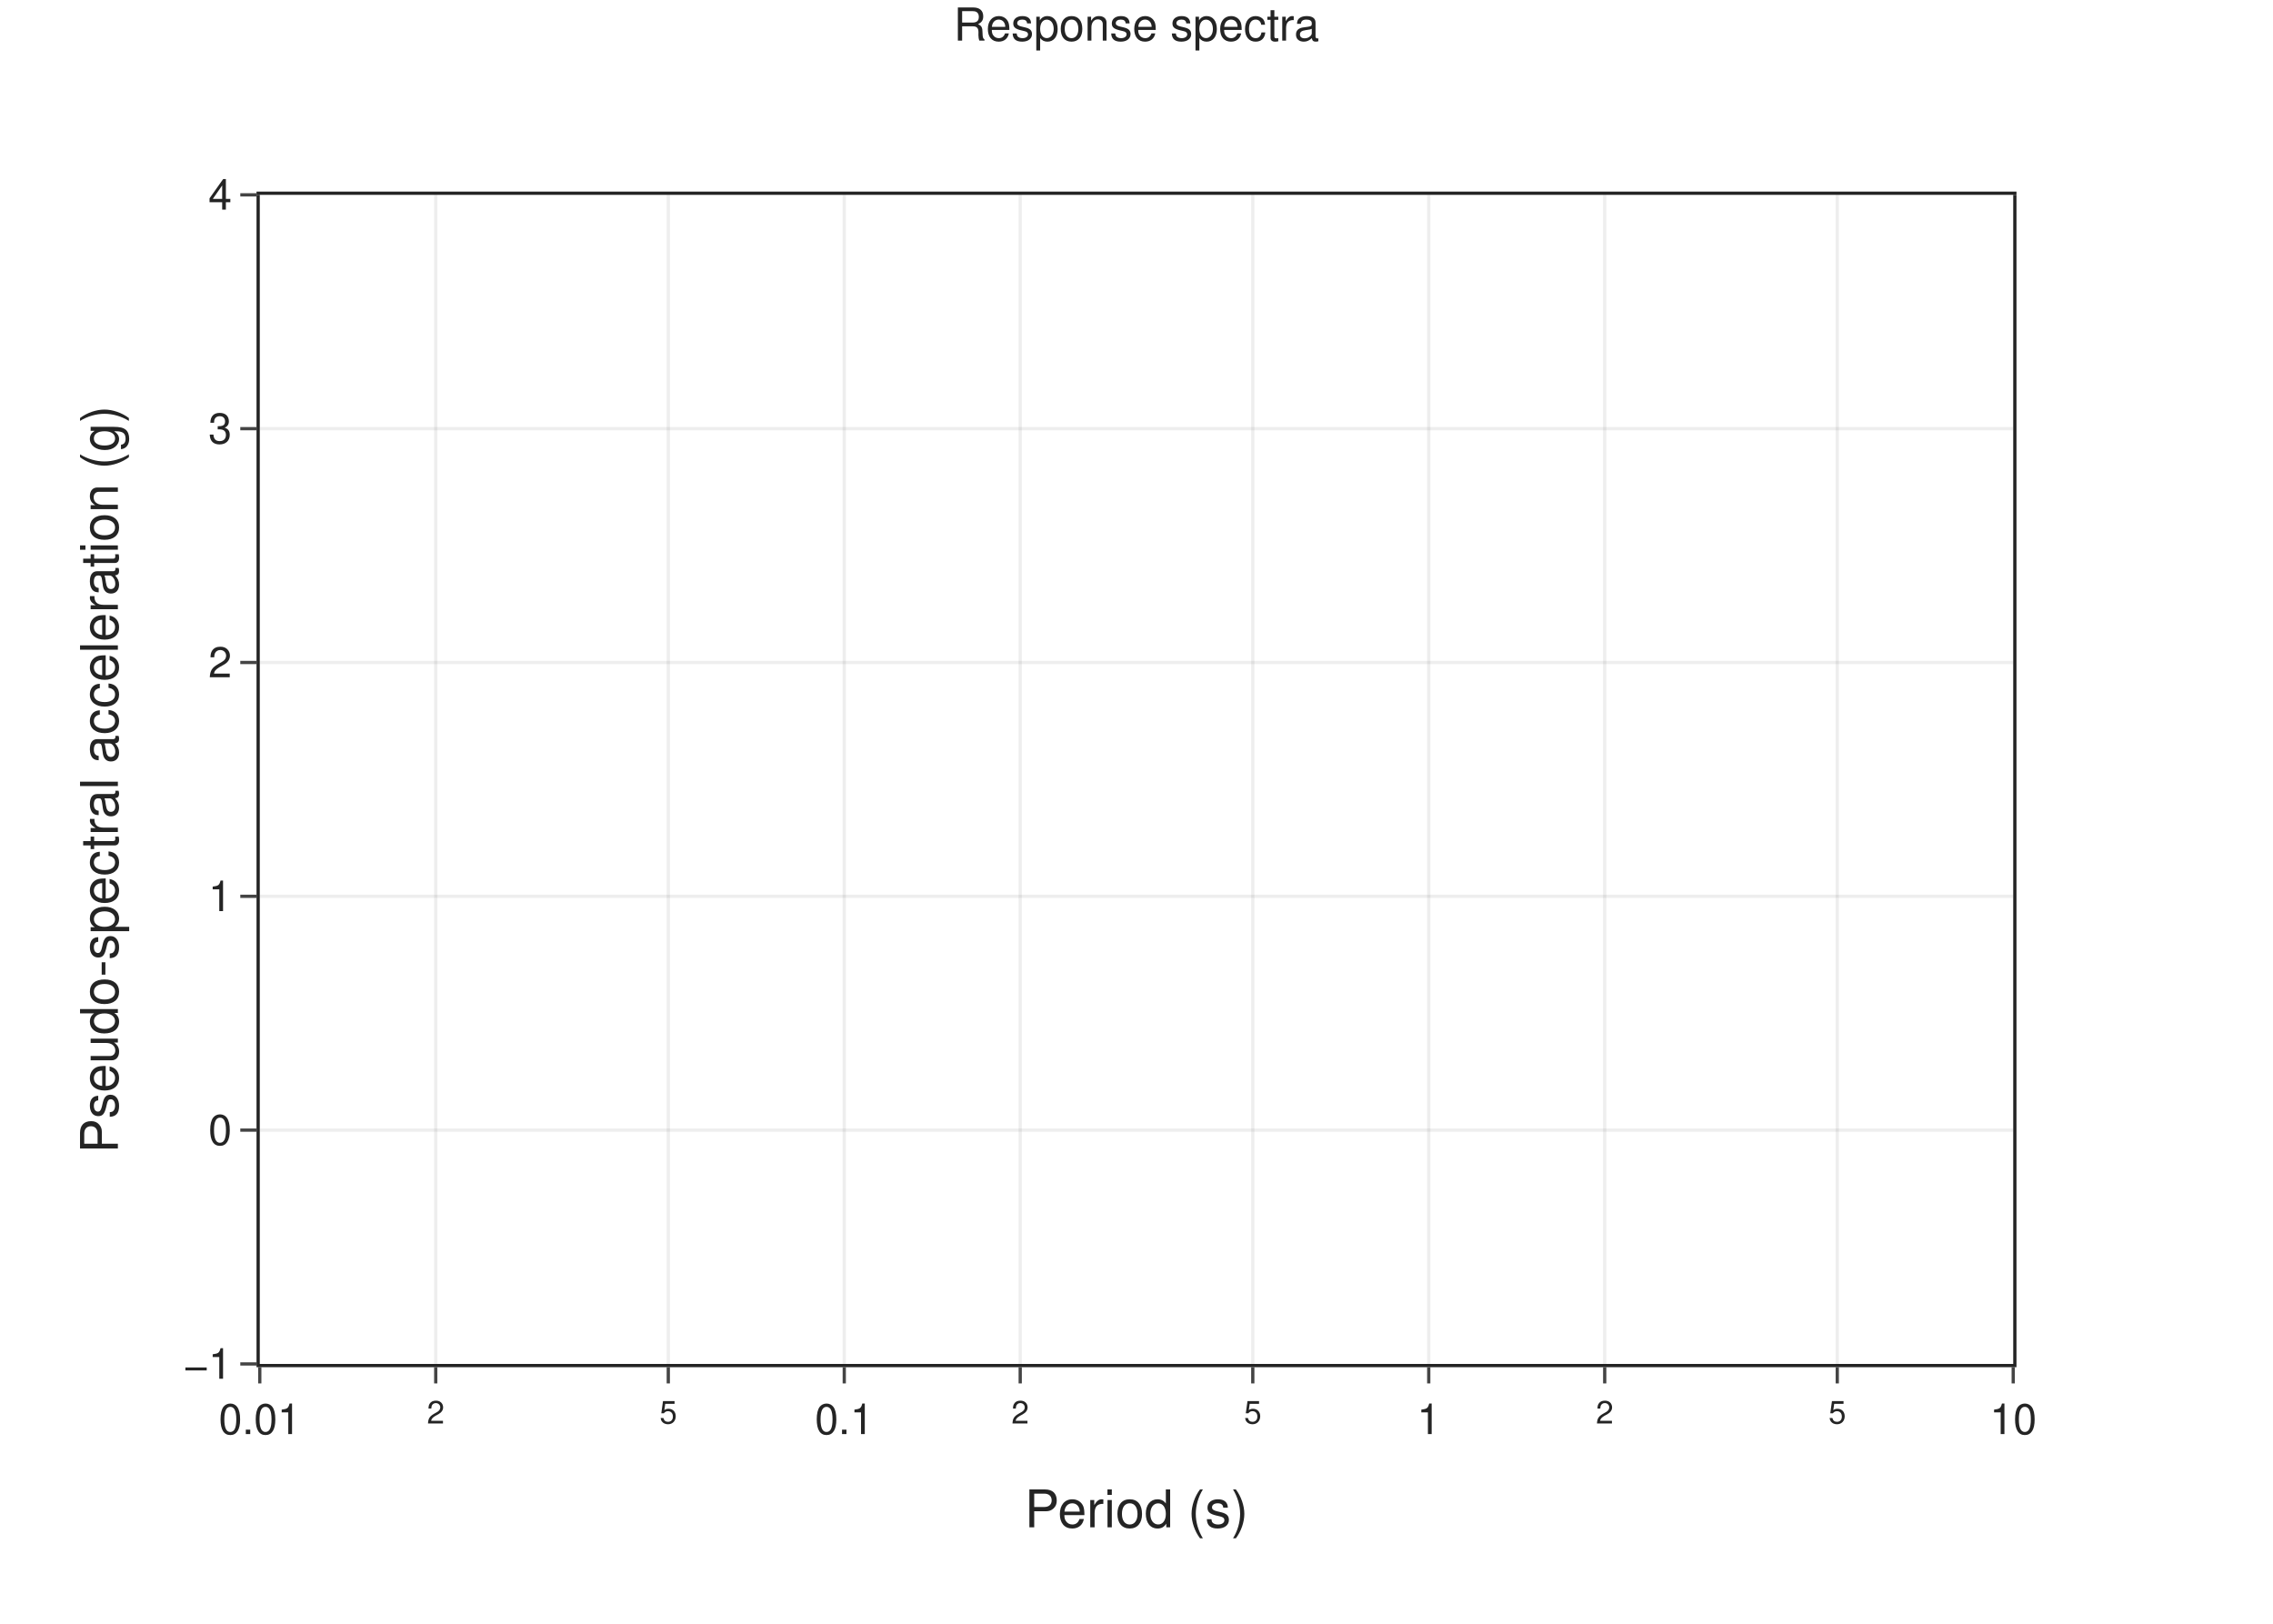
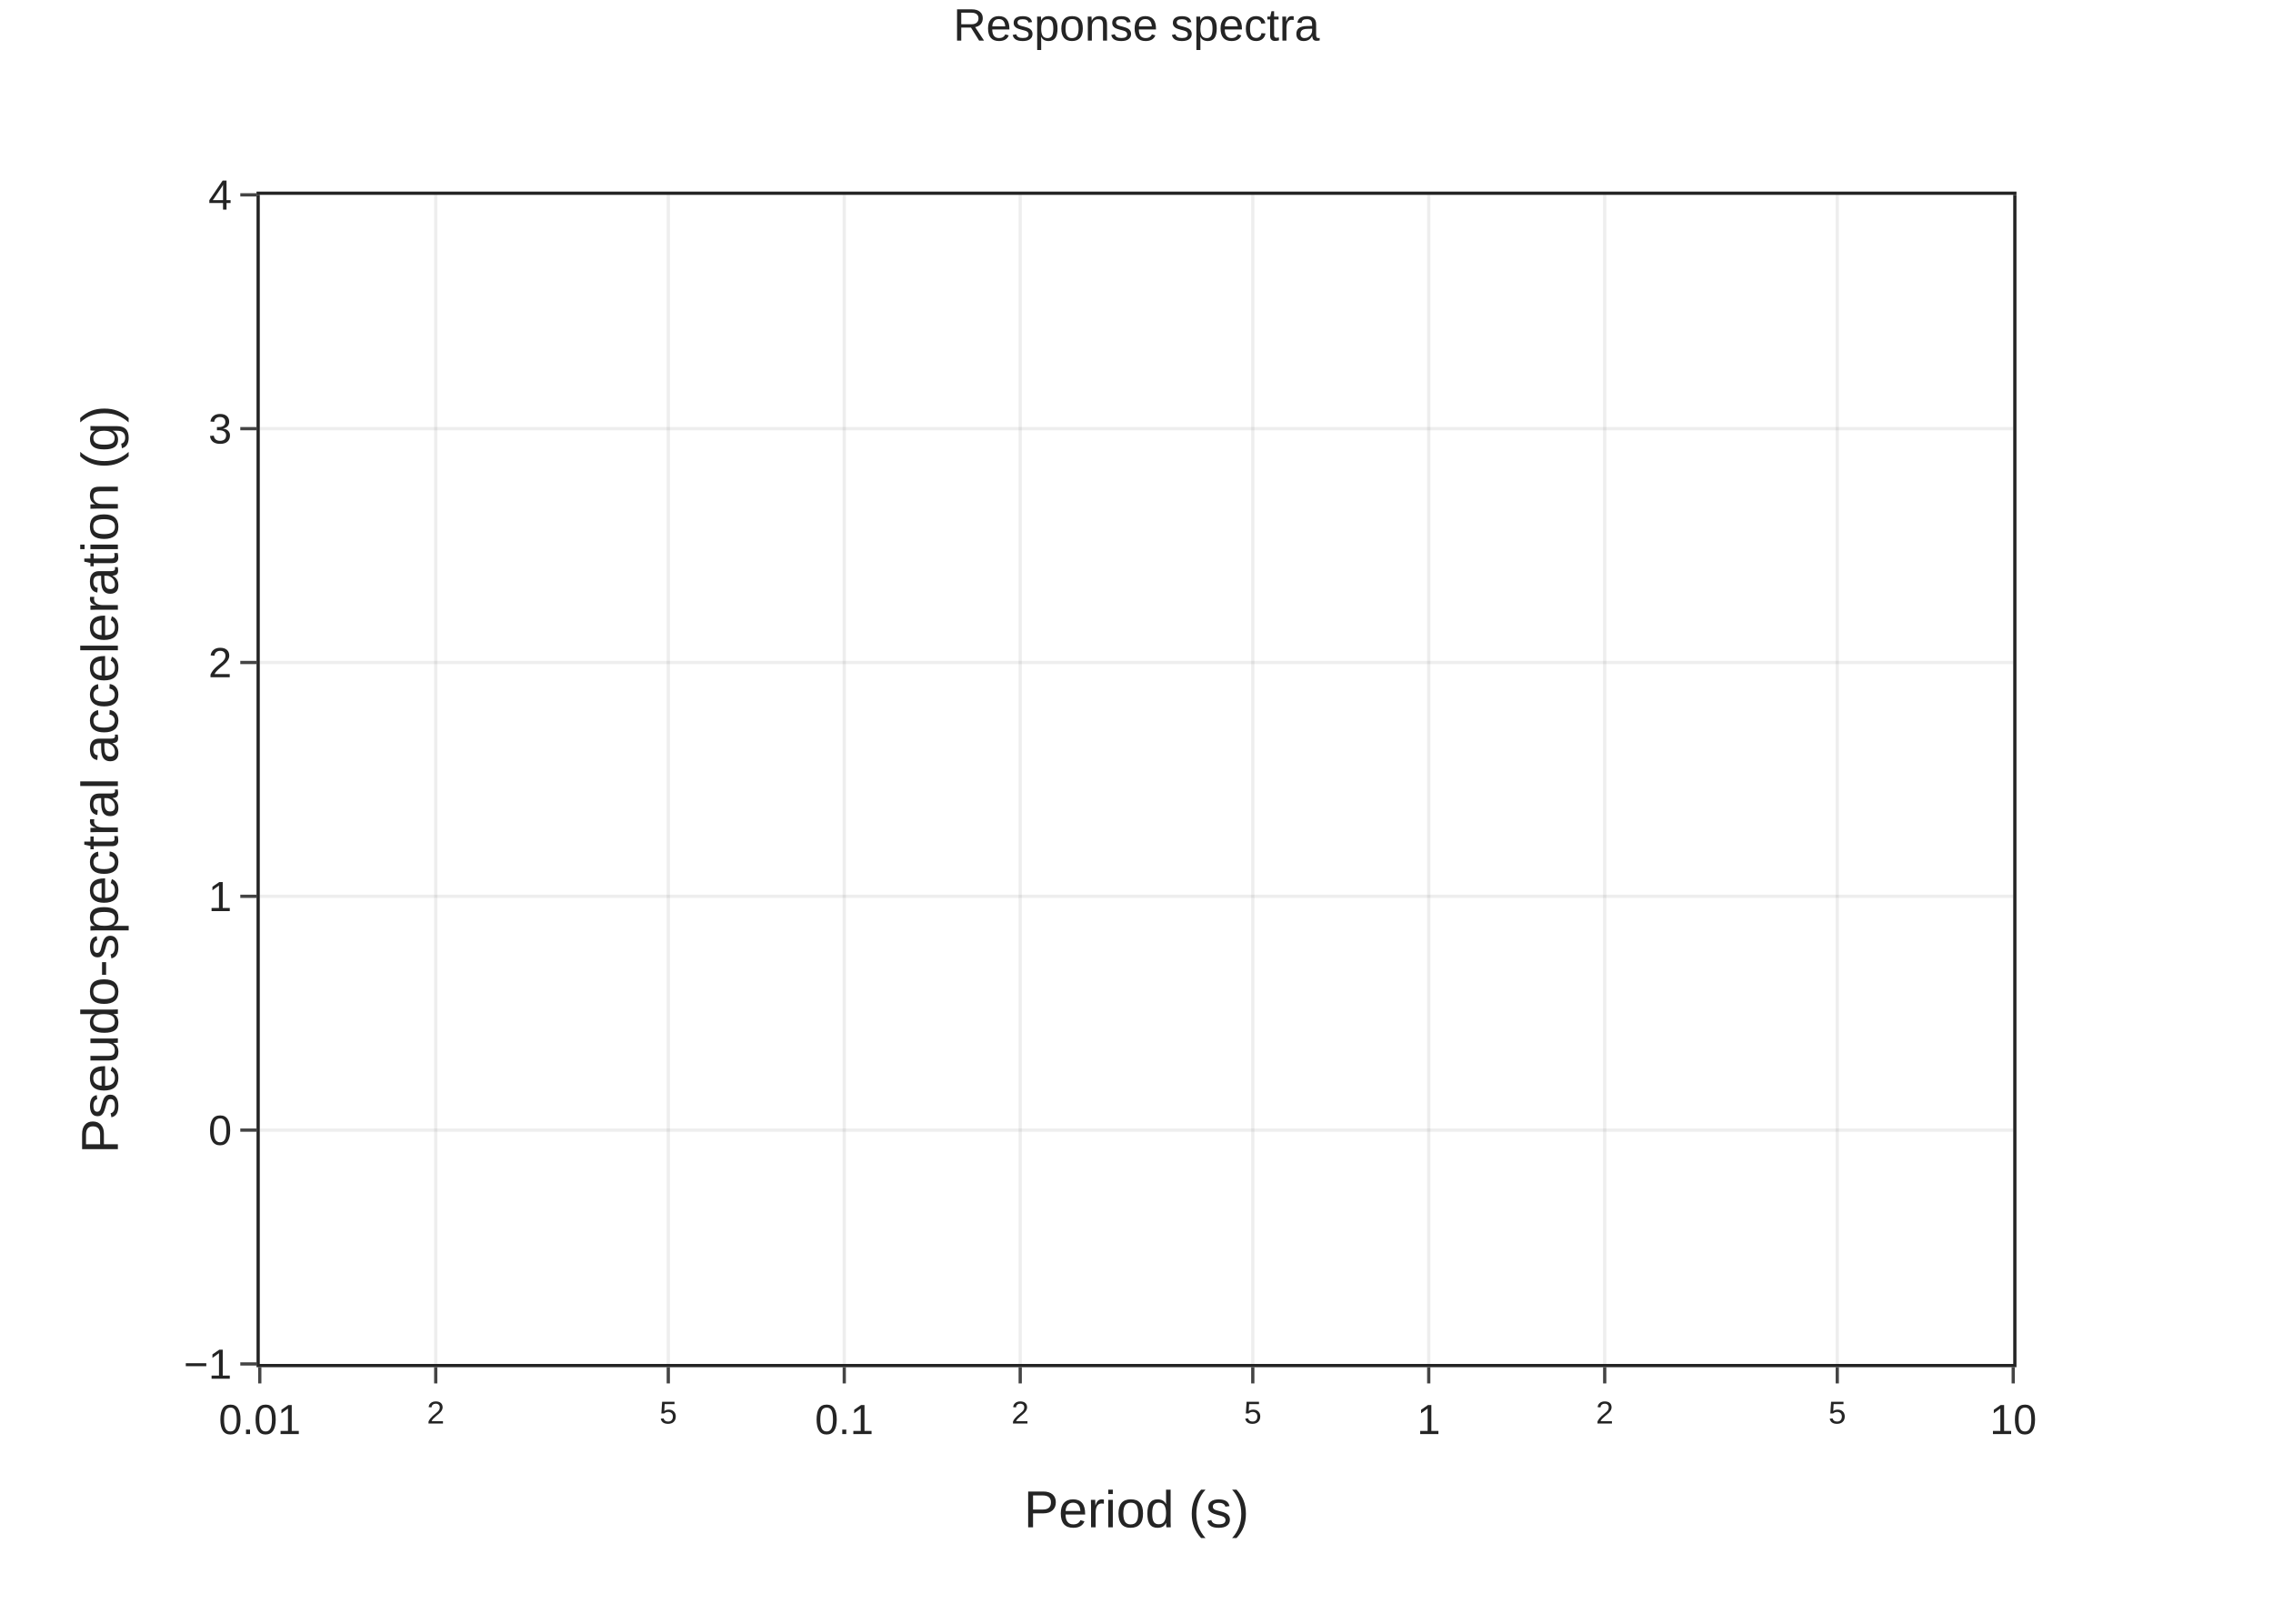
<svg xmlns="http://www.w3.org/2000/svg" class="main-svg" width="700" height="500" style="" viewBox="0 0 700 500">
  <rect x="0" y="0" width="700" height="500" style="fill: rgb(255, 255, 255); fill-opacity: 1;" />
-   <defs id="defs-cc02bc">
+   <defs id="defs-70d0e1">
    <g class="clips">
-       <clipPath id="clipcc02bcxyplot" class="plotclip">
+       <clipPath id="clip70d0e1xyplot" class="plotclip">
        <rect width="540" height="360" />
      </clipPath>
-       <clipPath class="axesclip" id="clipcc02bcx">
+       <clipPath class="axesclip" id="clip70d0e1x">
        <rect x="80" y="0" width="540" height="500" />
      </clipPath>
-       <clipPath class="axesclip" id="clipcc02bcy">
+       <clipPath class="axesclip" id="clip70d0e1y">
        <rect x="0" y="60" width="700" height="360" />
      </clipPath>
-       <clipPath class="axesclip" id="clipcc02bcxy">
+       <clipPath class="axesclip" id="clip70d0e1xy">
        <rect x="80" y="60" width="540" height="360" />
      </clipPath>
    </g>
    <g class="gradients" />
    <g class="patterns" />
  </defs>
  <g class="bglayer" />
  <g class="layer-below">
    <g class="imagelayer" />
    <g class="shapelayer" />
  </g>
  <g class="cartesianlayer">
    <g class="subplot xy">
      <g class="layer-subplot">
        <g class="shapelayer" />
        <g class="imagelayer" />
      </g>
      <g class="minor-gridlayer">
        <g class="x" />
        <g class="y" />
      </g>
      <g class="gridlayer">
        <g class="x">
          <path class="xgrid crisp" transform="translate(134.19,0)" d="M0,60v360" style="stroke: rgb(0, 0, 0); stroke-opacity: 0.07; stroke-width: 1px;" />
          <path class="xgrid crisp" transform="translate(205.81,0)" d="M0,60v360" style="stroke: rgb(0, 0, 0); stroke-opacity: 0.07; stroke-width: 1px;" />
          <path class="xgrid crisp" transform="translate(260,0)" d="M0,60v360" style="stroke: rgb(0, 0, 0); stroke-opacity: 0.07; stroke-width: 1px;" />
          <path class="xgrid crisp" transform="translate(314.19,0)" d="M0,60v360" style="stroke: rgb(0, 0, 0); stroke-opacity: 0.07; stroke-width: 1px;" />
          <path class="xgrid crisp" transform="translate(385.81,0)" d="M0,60v360" style="stroke: rgb(0, 0, 0); stroke-opacity: 0.07; stroke-width: 1px;" />
          <path class="xgrid crisp" transform="translate(440,0)" d="M0,60v360" style="stroke: rgb(0, 0, 0); stroke-opacity: 0.07; stroke-width: 1px;" />
          <path class="xgrid crisp" transform="translate(494.19,0)" d="M0,60v360" style="stroke: rgb(0, 0, 0); stroke-opacity: 0.07; stroke-width: 1px;" />
          <path class="xgrid crisp" transform="translate(565.81,0)" d="M0,60v360" style="stroke: rgb(0, 0, 0); stroke-opacity: 0.07; stroke-width: 1px;" />
        </g>
        <g class="y">
          <path class="ygrid crisp" transform="translate(0,348)" d="M80,0h540" style="stroke: rgb(0, 0, 0); stroke-opacity: 0.07; stroke-width: 1px;" />
          <path class="ygrid crisp" transform="translate(0,276)" d="M80,0h540" style="stroke: rgb(0, 0, 0); stroke-opacity: 0.07; stroke-width: 1px;" />
          <path class="ygrid crisp" transform="translate(0,204)" d="M80,0h540" style="stroke: rgb(0, 0, 0); stroke-opacity: 0.07; stroke-width: 1px;" />
          <path class="ygrid crisp" transform="translate(0,132)" d="M80,0h540" style="stroke: rgb(0, 0, 0); stroke-opacity: 0.07; stroke-width: 1px;" />
        </g>
      </g>
      <g class="zerolinelayer" />
      <g class="layer-between">
        <g class="shapelayer" />
        <g class="imagelayer" />
      </g>
      <path class="xlines-below" />
      <path class="ylines-below" />
      <g class="overlines-below" />
      <g class="xaxislayer-below" />
      <g class="yaxislayer-below" />
      <g class="overaxes-below" />
      <g class="overplot">
-         <g class="xy" transform="translate(80,60)" clip-path="url(#clipcc02bcxyplot)">
+         <g class="xy" transform="translate(80,60)" clip-path="url(#clip70d0e1xyplot)">
          <g class="scatterlayer mlayer">
-             <g class="trace scatter trace55cbad" style="stroke-miterlimit: 2; opacity: 1;">
+             <g class="trace scatter trace51793d" style="stroke-miterlimit: 2; opacity: 1;">
              <g class="fills" />
              <g class="errorbars" />
              <g class="lines" />
              <g class="points" />
              <g class="text" />
            </g>
          </g>
        </g>
      </g>
      <g class="zerolinelayer-above" />
      <path class="xlines-above crisp" d="M79,420.5H621M79,59.5H621" style="fill: none; stroke-width: 1px; stroke: rgb(36, 36, 36); stroke-opacity: 1;" />
      <path class="ylines-above crisp" d="M79.5,60V420M620.5,60V420" style="fill: none; stroke-width: 1px; stroke: rgb(36, 36, 36); stroke-opacity: 1;" />
      <g class="overlines-above" />
      <g class="xaxislayer-above">
        <path class="xtick ticks crisp" d="M0,421v5" transform="translate(80,0)" style="stroke: rgb(68, 68, 68); stroke-opacity: 1; stroke-width: 1px;" />
        <path class="xtick ticks crisp" d="M0,421v5" transform="translate(134.19,0)" style="stroke: rgb(68, 68, 68); stroke-opacity: 1; stroke-width: 1px;" />
        <path class="xtick ticks crisp" d="M0,421v5" transform="translate(205.81,0)" style="stroke: rgb(68, 68, 68); stroke-opacity: 1; stroke-width: 1px;" />
        <path class="xtick ticks crisp" d="M0,421v5" transform="translate(260,0)" style="stroke: rgb(68, 68, 68); stroke-opacity: 1; stroke-width: 1px;" />
        <path class="xtick ticks crisp" d="M0,421v5" transform="translate(314.19,0)" style="stroke: rgb(68, 68, 68); stroke-opacity: 1; stroke-width: 1px;" />
        <path class="xtick ticks crisp" d="M0,421v5" transform="translate(385.81,0)" style="stroke: rgb(68, 68, 68); stroke-opacity: 1; stroke-width: 1px;" />
        <path class="xtick ticks crisp" d="M0,421v5" transform="translate(440,0)" style="stroke: rgb(68, 68, 68); stroke-opacity: 1; stroke-width: 1px;" />
        <path class="xtick ticks crisp" d="M0,421v5" transform="translate(494.19,0)" style="stroke: rgb(68, 68, 68); stroke-opacity: 1; stroke-width: 1px;" />
        <path class="xtick ticks crisp" d="M0,421v5" transform="translate(565.81,0)" style="stroke: rgb(68, 68, 68); stroke-opacity: 1; stroke-width: 1px;" />
        <path class="xtick ticks crisp" d="M0,421v5" transform="translate(620,0)" style="stroke: rgb(68, 68, 68); stroke-opacity: 1; stroke-width: 1px;" />
        <g class="xtick">
-           <text text-anchor="middle" x="0" y="441.6" transform="translate(80,0)" style="font-family: Helvetica; font-size: 13px; fill: rgb(36, 36, 36); fill-opacity: 1; white-space: pre;">0.01</text>
+           <text text-anchor="middle" x="0" y="441.6" transform="translate(80,0)" style="font-family: Arial; font-size: 13px; fill: rgb(36, 36, 36); fill-opacity: 1; white-space: pre;">0.01</text>
        </g>
        <g class="xtick">
-           <text text-anchor="middle" x="0" y="438.35" style="font-family: Helvetica; font-size: 9.75px; fill: rgb(36, 36, 36); fill-opacity: 1; white-space: pre;" transform="translate(134.19,0)">2</text>
+           <text text-anchor="middle" x="0" y="438.35" style="font-family: Arial; font-size: 9.75px; fill: rgb(36, 36, 36); fill-opacity: 1; white-space: pre;" transform="translate(134.19,0)">2</text>
        </g>
        <g class="xtick">
-           <text text-anchor="middle" x="0" y="438.35" style="font-family: Helvetica; font-size: 9.75px; fill: rgb(36, 36, 36); fill-opacity: 1; white-space: pre;" transform="translate(205.81,0)">5</text>
+           <text text-anchor="middle" x="0" y="438.35" style="font-family: Arial; font-size: 9.75px; fill: rgb(36, 36, 36); fill-opacity: 1; white-space: pre;" transform="translate(205.81,0)">5</text>
        </g>
        <g class="xtick">
-           <text text-anchor="middle" x="0" y="441.6" style="font-family: Helvetica; font-size: 13px; fill: rgb(36, 36, 36); fill-opacity: 1; white-space: pre;" transform="translate(260,0)">0.1</text>
+           <text text-anchor="middle" x="0" y="441.6" style="font-family: Arial; font-size: 13px; fill: rgb(36, 36, 36); fill-opacity: 1; white-space: pre;" transform="translate(260,0)">0.1</text>
        </g>
        <g class="xtick">
-           <text text-anchor="middle" x="0" y="438.35" style="font-family: Helvetica; font-size: 9.75px; fill: rgb(36, 36, 36); fill-opacity: 1; white-space: pre;" transform="translate(314.19,0)">2</text>
+           <text text-anchor="middle" x="0" y="438.35" style="font-family: Arial; font-size: 9.75px; fill: rgb(36, 36, 36); fill-opacity: 1; white-space: pre;" transform="translate(314.19,0)">2</text>
        </g>
        <g class="xtick">
-           <text text-anchor="middle" x="0" y="438.35" style="font-family: Helvetica; font-size: 9.75px; fill: rgb(36, 36, 36); fill-opacity: 1; white-space: pre;" transform="translate(385.81,0)">5</text>
+           <text text-anchor="middle" x="0" y="438.35" style="font-family: Arial; font-size: 9.75px; fill: rgb(36, 36, 36); fill-opacity: 1; white-space: pre;" transform="translate(385.81,0)">5</text>
        </g>
        <g class="xtick">
-           <text text-anchor="middle" x="0" y="441.6" style="font-family: Helvetica; font-size: 13px; fill: rgb(36, 36, 36); fill-opacity: 1; white-space: pre;" transform="translate(440,0)">1</text>
+           <text text-anchor="middle" x="0" y="441.6" style="font-family: Arial; font-size: 13px; fill: rgb(36, 36, 36); fill-opacity: 1; white-space: pre;" transform="translate(440,0)">1</text>
        </g>
        <g class="xtick">
-           <text text-anchor="middle" x="0" y="438.35" style="font-family: Helvetica; font-size: 9.75px; fill: rgb(36, 36, 36); fill-opacity: 1; white-space: pre;" transform="translate(494.19,0)">2</text>
+           <text text-anchor="middle" x="0" y="438.35" style="font-family: Arial; font-size: 9.75px; fill: rgb(36, 36, 36); fill-opacity: 1; white-space: pre;" transform="translate(494.19,0)">2</text>
        </g>
        <g class="xtick">
-           <text text-anchor="middle" x="0" y="438.35" style="font-family: Helvetica; font-size: 9.75px; fill: rgb(36, 36, 36); fill-opacity: 1; white-space: pre;" transform="translate(565.81,0)">5</text>
+           <text text-anchor="middle" x="0" y="438.35" style="font-family: Arial; font-size: 9.75px; fill: rgb(36, 36, 36); fill-opacity: 1; white-space: pre;" transform="translate(565.81,0)">5</text>
        </g>
        <g class="xtick">
-           <text text-anchor="middle" x="0" y="441.6" style="font-family: Helvetica; font-size: 13px; fill: rgb(36, 36, 36); fill-opacity: 1; white-space: pre;" transform="translate(620,0)">10</text>
+           <text text-anchor="middle" x="0" y="441.6" style="font-family: Arial; font-size: 13px; fill: rgb(36, 36, 36); fill-opacity: 1; white-space: pre;" transform="translate(620,0)">10</text>
        </g>
      </g>
      <g class="yaxislayer-above">
        <path class="ytick ticks crisp" d="M79,0h-5" transform="translate(0,420)" style="stroke: rgb(68, 68, 68); stroke-opacity: 1; stroke-width: 1px;" />
        <path class="ytick ticks crisp" d="M79,0h-5" transform="translate(0,348)" style="stroke: rgb(68, 68, 68); stroke-opacity: 1; stroke-width: 1px;" />
        <path class="ytick ticks crisp" d="M79,0h-5" transform="translate(0,276)" style="stroke: rgb(68, 68, 68); stroke-opacity: 1; stroke-width: 1px;" />
        <path class="ytick ticks crisp" d="M79,0h-5" transform="translate(0,204)" style="stroke: rgb(68, 68, 68); stroke-opacity: 1; stroke-width: 1px;" />
        <path class="ytick ticks crisp" d="M79,0h-5" transform="translate(0,132)" style="stroke: rgb(68, 68, 68); stroke-opacity: 1; stroke-width: 1px;" />
        <path class="ytick ticks crisp" d="M79,0h-5" transform="translate(0,60)" style="stroke: rgb(68, 68, 68); stroke-opacity: 1; stroke-width: 1px;" />
        <g class="ytick">
-           <text text-anchor="end" x="71.4" y="4.55" transform="translate(0,420)" style="font-family: Helvetica; font-size: 13px; fill: rgb(36, 36, 36); fill-opacity: 1; white-space: pre;">−1</text>
+           <text text-anchor="end" x="71.4" y="4.55" transform="translate(0,420)" style="font-family: Arial; font-size: 13px; fill: rgb(36, 36, 36); fill-opacity: 1; white-space: pre;">−1</text>
        </g>
        <g class="ytick">
-           <text text-anchor="end" x="71.4" y="4.55" style="font-family: Helvetica; font-size: 13px; fill: rgb(36, 36, 36); fill-opacity: 1; white-space: pre;" transform="translate(0,348)">0</text>
+           <text text-anchor="end" x="71.4" y="4.55" style="font-family: Arial; font-size: 13px; fill: rgb(36, 36, 36); fill-opacity: 1; white-space: pre;" transform="translate(0,348)">0</text>
        </g>
        <g class="ytick">
-           <text text-anchor="end" x="71.4" y="4.55" style="font-family: Helvetica; font-size: 13px; fill: rgb(36, 36, 36); fill-opacity: 1; white-space: pre;" transform="translate(0,276)">1</text>
+           <text text-anchor="end" x="71.4" y="4.55" style="font-family: Arial; font-size: 13px; fill: rgb(36, 36, 36); fill-opacity: 1; white-space: pre;" transform="translate(0,276)">1</text>
        </g>
        <g class="ytick">
-           <text text-anchor="end" x="71.4" y="4.55" style="font-family: Helvetica; font-size: 13px; fill: rgb(36, 36, 36); fill-opacity: 1; white-space: pre;" transform="translate(0,204)">2</text>
+           <text text-anchor="end" x="71.4" y="4.55" style="font-family: Arial; font-size: 13px; fill: rgb(36, 36, 36); fill-opacity: 1; white-space: pre;" transform="translate(0,204)">2</text>
        </g>
        <g class="ytick">
-           <text text-anchor="end" x="71.4" y="4.55" style="font-family: Helvetica; font-size: 13px; fill: rgb(36, 36, 36); fill-opacity: 1; white-space: pre;" transform="translate(0,132)">3</text>
+           <text text-anchor="end" x="71.4" y="4.55" style="font-family: Arial; font-size: 13px; fill: rgb(36, 36, 36); fill-opacity: 1; white-space: pre;" transform="translate(0,132)">3</text>
        </g>
        <g class="ytick">
-           <text text-anchor="end" x="71.4" y="4.55" style="font-family: Helvetica; font-size: 13px; fill: rgb(36, 36, 36); fill-opacity: 1; white-space: pre;" transform="translate(0,60)">4</text>
+           <text text-anchor="end" x="71.4" y="4.55" style="font-family: Arial; font-size: 13px; fill: rgb(36, 36, 36); fill-opacity: 1; white-space: pre;" transform="translate(0,60)">4</text>
        </g>
      </g>
      <g class="overaxes-above" />
    </g>
  </g>
  <g class="polarlayer" />
  <g class="smithlayer" />
  <g class="ternarylayer" />
  <g class="geolayer" />
  <g class="funnelarealayer" />
  <g class="pielayer" />
  <g class="iciclelayer" />
  <g class="treemaplayer" />
  <g class="sunburstlayer" />
  <g class="glimages" />
-   <defs id="topdefs-cc02bc">
+   <defs id="topdefs-70d0e1">
    <g class="clips" />
  </defs>
  <g class="layer-above">
    <g class="imagelayer" />
    <g class="shapelayer" />
  </g>
  <g class="infolayer">
    <g class="g-gtitle">
-       <text class="gtitle" x="350" y="12.5" text-anchor="middle" dy="0em" style="opacity: 1; font-family: Helvetica; font-size: 14px; fill: rgb(36, 36, 36); fill-opacity: 1; white-space: pre;">Response spectra</text>
+       <text class="gtitle" x="350" y="12.5" text-anchor="middle" dy="0em" style="opacity: 1; font-family: Arial; font-size: 14px; fill: rgb(36, 36, 36); fill-opacity: 1; white-space: pre;">Response spectra</text>
    </g>
    <g class="g-xtitle">
-       <text class="xtitle" x="350" y="470.3" text-anchor="middle" style="opacity: 1; font-family: Helvetica; font-size: 16px; fill: rgb(36, 36, 36); fill-opacity: 1; white-space: pre;">Period (s)</text>
+       <text class="xtitle" x="350" y="470.3" text-anchor="middle" style="opacity: 1; font-family: Arial; font-size: 16px; fill: rgb(36, 36, 36); fill-opacity: 1; white-space: pre;">Period (s)</text>
    </g>
    <g class="g-ytitle">
-       <text class="ytitle" transform="rotate(-90,36.30039,240)" x="36.3" y="240" text-anchor="middle" style="opacity: 1; font-family: Helvetica; font-size: 16px; fill: rgb(36, 36, 36); fill-opacity: 1; white-space: pre;">Pseudo-spectral acceleration (g)</text>
+       <text class="ytitle" transform="rotate(-90,36.30039,240)" x="36.3" y="240" text-anchor="middle" style="opacity: 1; font-family: Arial; font-size: 16px; fill: rgb(36, 36, 36); fill-opacity: 1; white-space: pre;">Pseudo-spectral acceleration (g)</text>
    </g>
  </g>
</svg>
